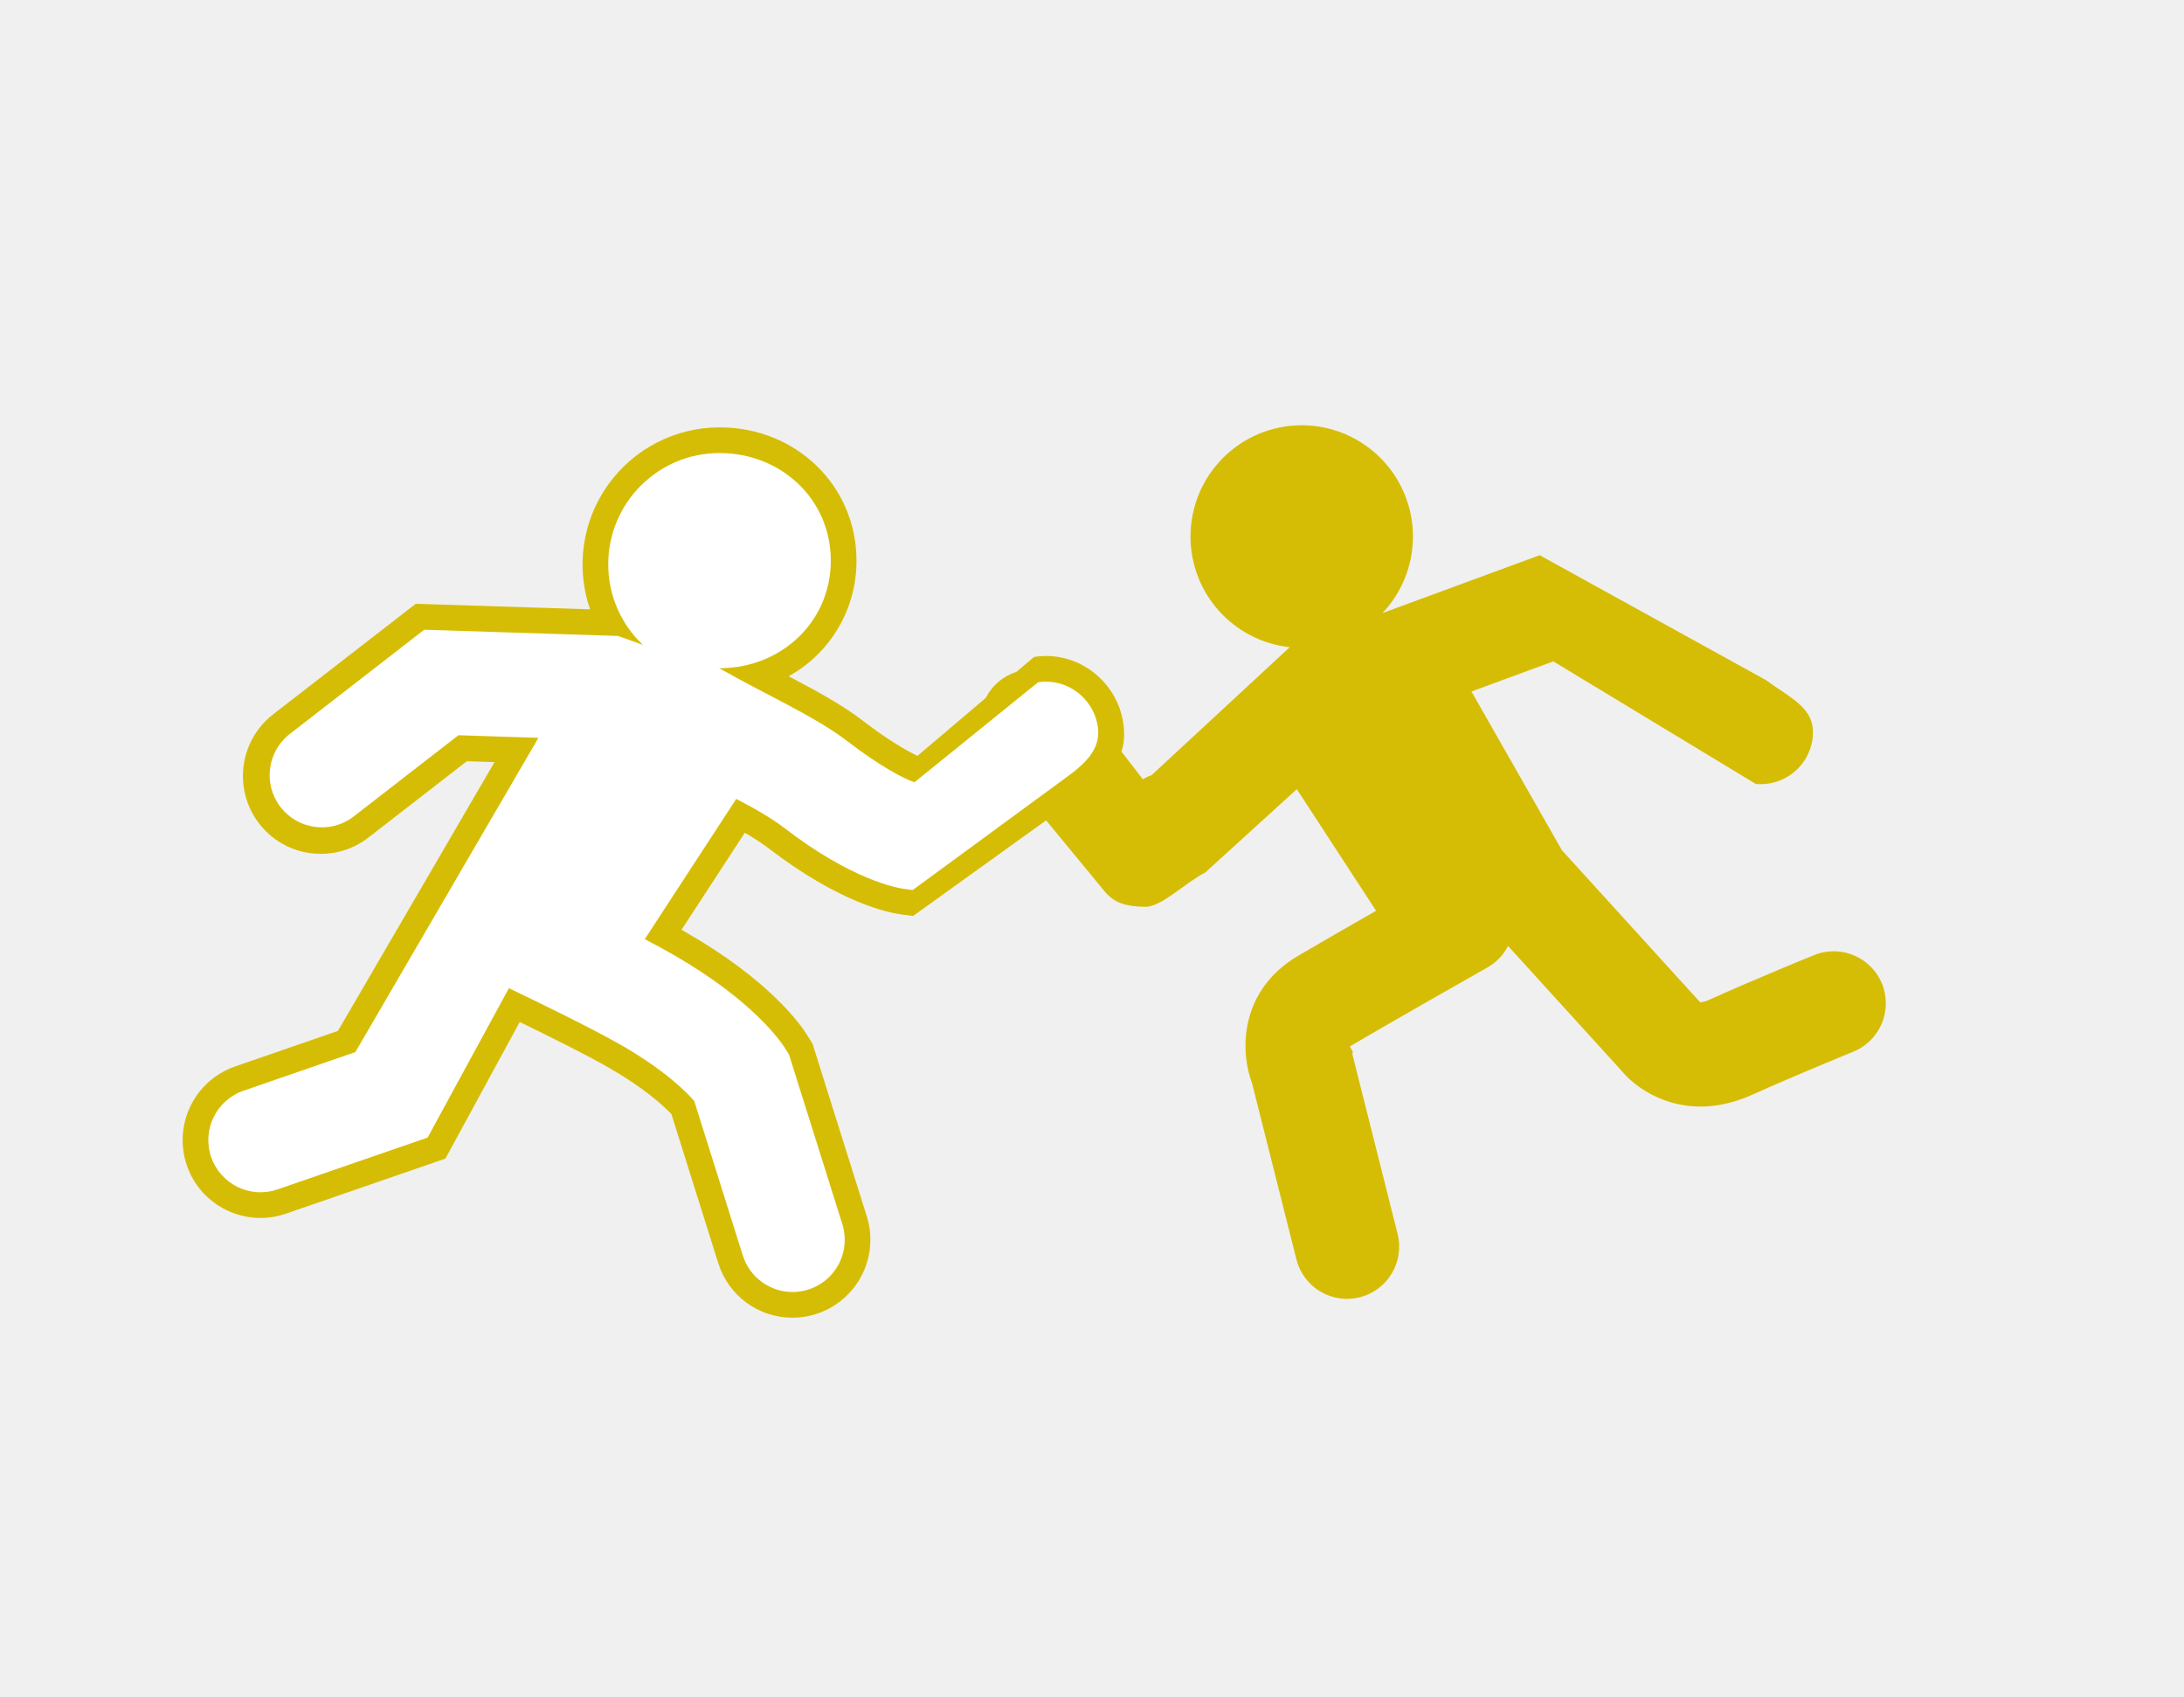
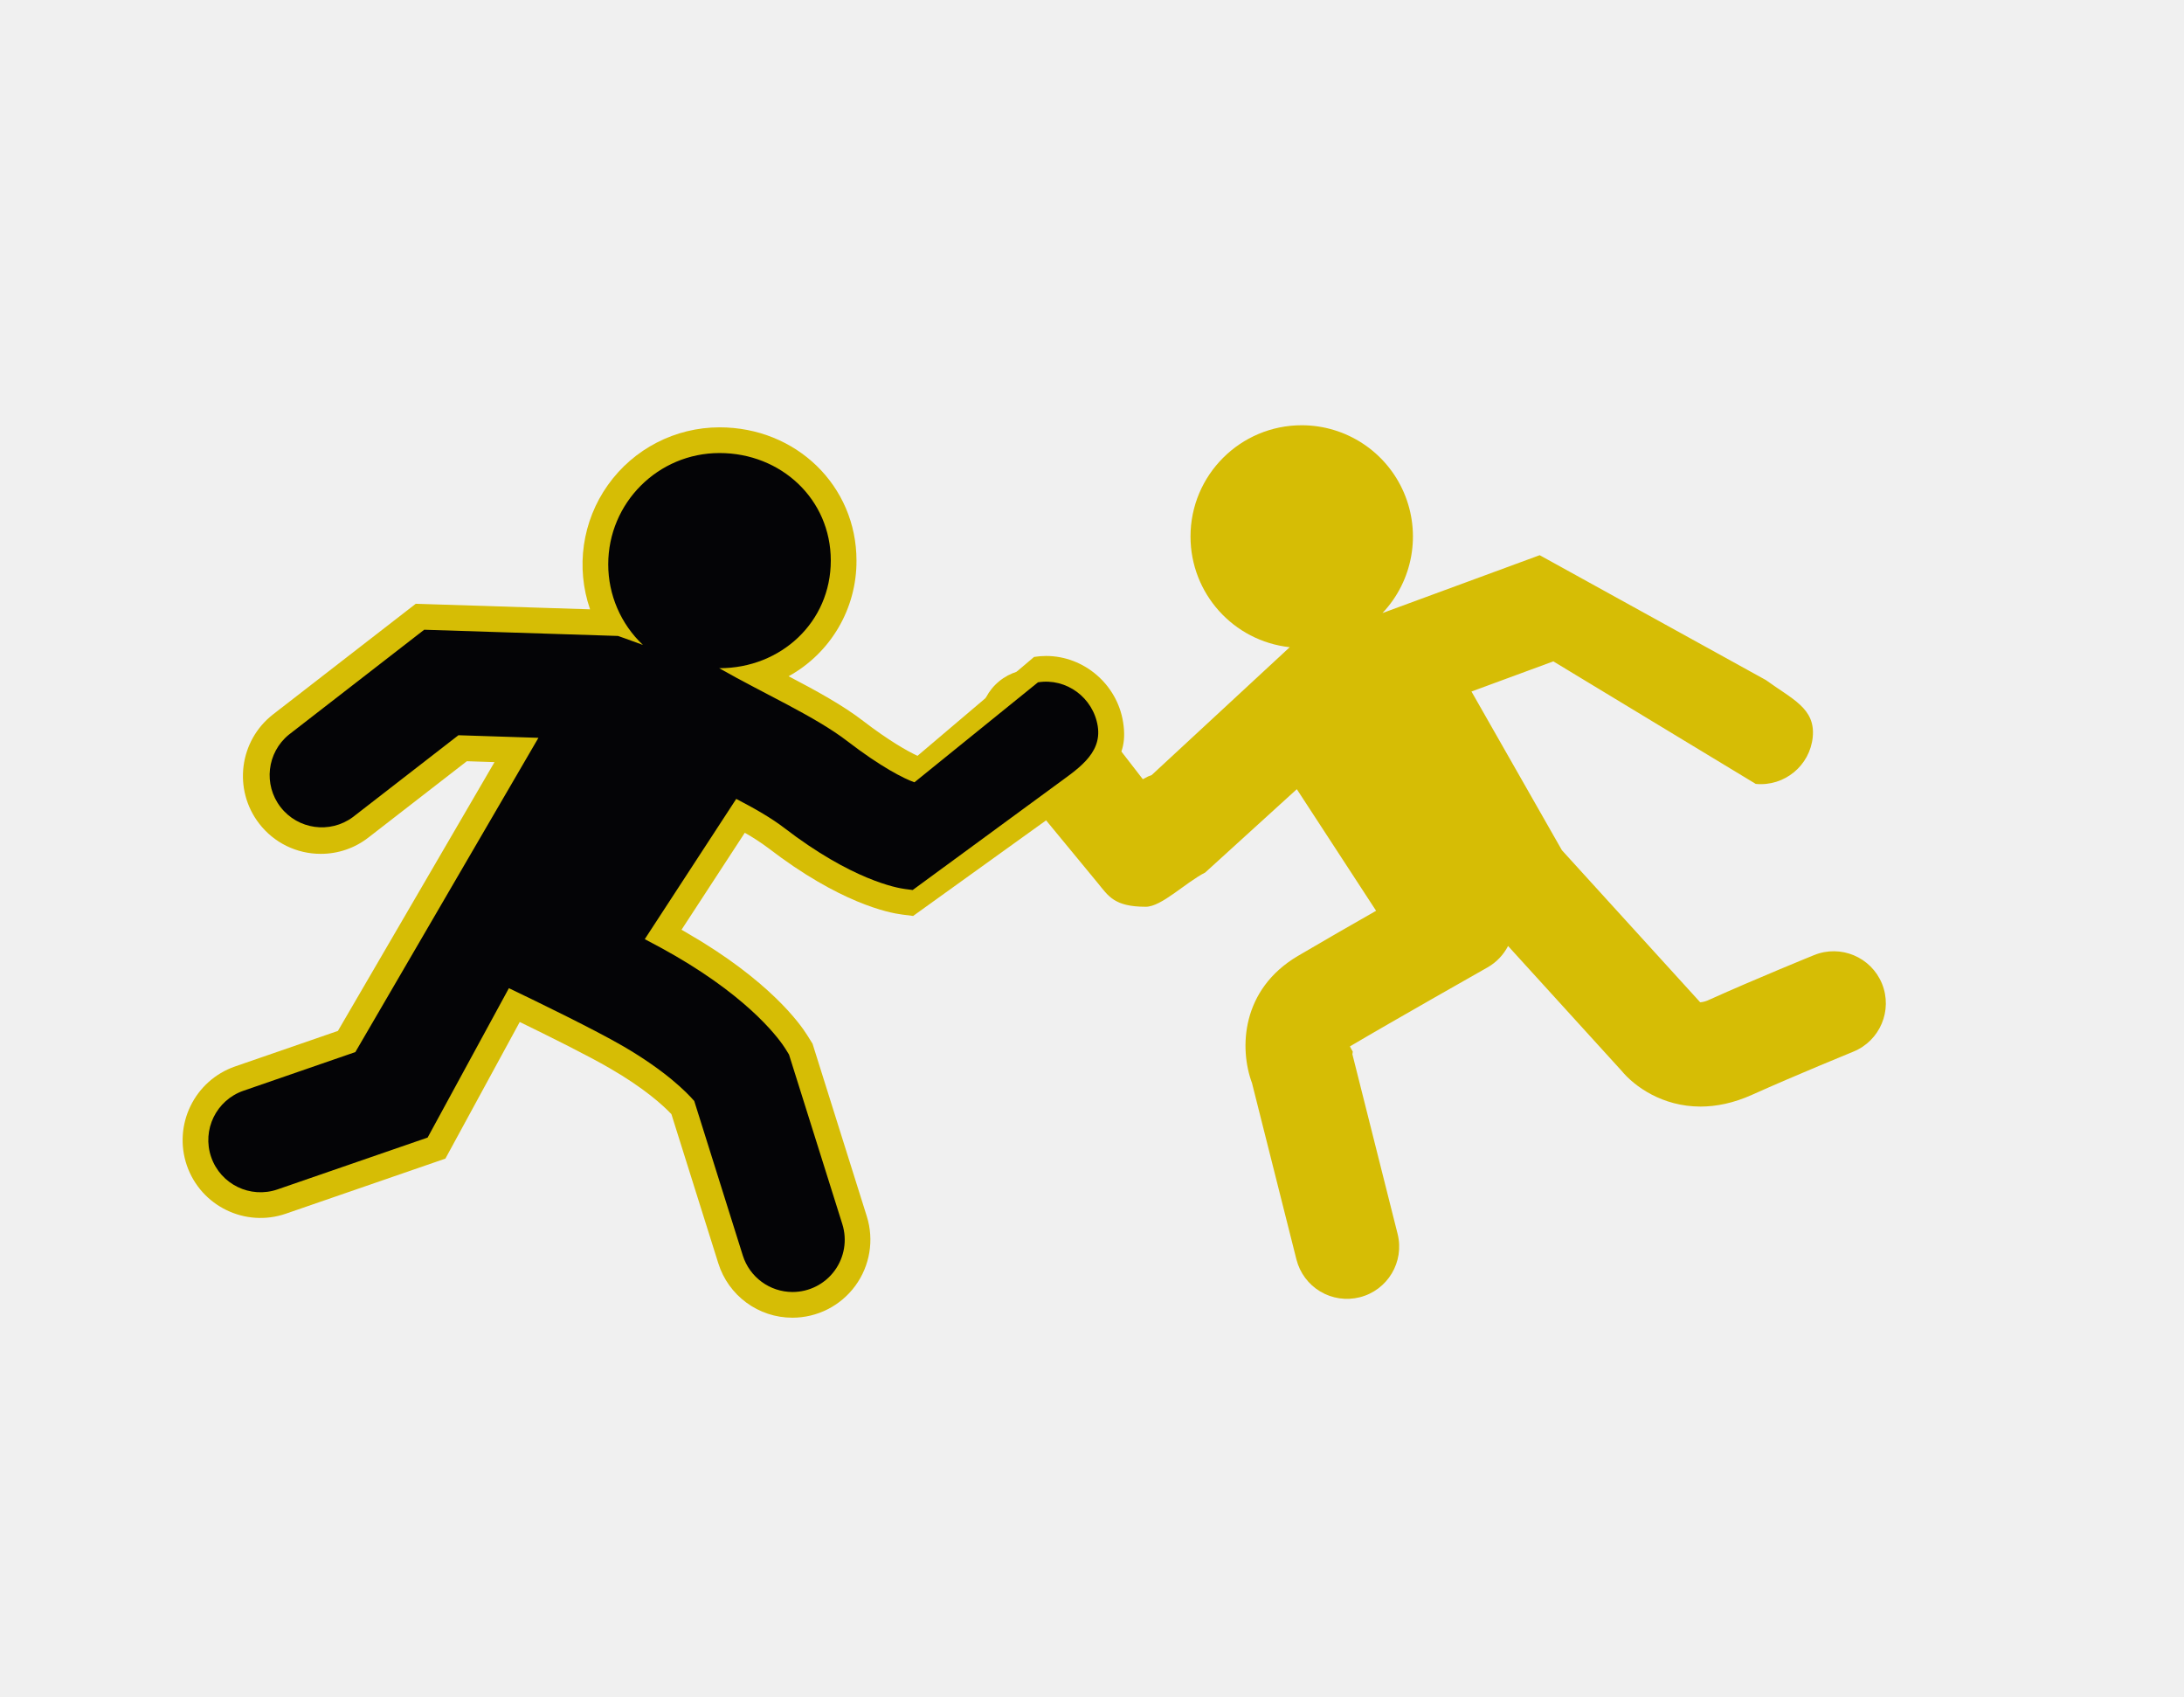
<svg xmlns="http://www.w3.org/2000/svg" width="85" height="66" viewBox="0 0 85 66">
  <path fill="#D6BD05" d="M70.602 37.162c-.092.037-2.259.918-4.078 1.736a.953.953 0 0 1-.353.1l-5.382-5.916-3.52-6.176 3.186-1.173 7.878 4.768a2.034 2.034 0 0 0 2.218-1.825c.108-1.116-.796-1.468-1.824-2.216l-8.803-4.858-6.119 2.251a4.33 4.33 0 0 0-3.14-7.307 4.329 4.329 0 0 0-4.331 4.33 4.332 4.332 0 0 0 3.861 4.306l-5.375 4.977-.139.052-.129.069a.652.652 0 0 1-.074.038l-2.752-3.552a2.03 2.03 0 0 0-3.132 2.583l4.128 5.006c.415.504.637.926 1.871.926.616 0 1.54-.938 2.312-1.332l3.566-3.243 3.086 4.731a253.928 253.928 0 0 0-3.048 1.76c-2.204 1.304-2.284 3.592-1.782 4.943l1.729 6.863a2.028 2.028 0 0 0 2.464 1.472 2.032 2.032 0 0 0 1.474-2.465l-1.76-6.992.016-.099-.108-.194-.002-.012a.581.581 0 0 1 .039-.023c1.567-.928 5.276-3.028 5.313-3.049.355-.201.627-.496.801-.834l4.414 4.852c.511.619 1.597 1.396 3.076 1.396.606 0 1.28-.131 2.008-.459 1.748-.785 3.916-1.666 3.938-1.677a2.03 2.03 0 0 0 1.117-2.646 2.031 2.031 0 0 0-2.644-1.111" />
  <path fill="#D6BD05" d="M30.844 51.27a3.019 3.019 0 0 1-2.89-2.123l-1.823-5.797c-.332-.35-1.062-1.014-2.404-1.789-.825-.479-2.325-1.226-3.499-1.797l-2.893 5.316-6.209 2.143a3.032 3.032 0 0 1-3.853-1.875 3.036 3.036 0 0 1 1.876-3.854l4.003-1.383 6.094-10.458-1.077-.035-3.829 2.968a3.002 3.002 0 0 1-1.854.636 3.016 3.016 0 0 1-2.397-1.174 3.035 3.035 0 0 1 .539-4.253l5.553-4.303 6.784.216a5.336 5.336 0 0 1 5.038-7.081c2.989 0 5.331 2.278 5.331 5.185a5.113 5.113 0 0 1-2.641 4.5c1.088.571 2.104 1.125 2.902 1.74.986.757 1.72 1.175 2.114 1.356l4.537-3.848c.153-.024.312-.037.469-.037 1.474 0 2.762 1.105 2.995 2.572.265 1.654-.772 2.122-2.515 3.478l-5.657 4.066-.433-.056c-.517-.065-2.422-.446-5.205-2.587a8.504 8.504 0 0 0-.913-.594l-2.462 3.773.241.14c3.158 1.828 4.359 3.496 4.651 3.963l.206.33 2.113 6.72a3.035 3.035 0 0 1-2.892 3.942" />
-   <path fill="#FFF" d="M9.476 42.439l4.354-1.504 7.125-12.227-3.113-.101-4.114 3.189a2.031 2.031 0 0 1-2.487-3.21l5.269-4.084 7.543.242.298.105c.102.036.338.12.671.244a4.309 4.309 0 0 1-1.35-3.135c0-2.392 1.939-4.331 4.331-4.331s4.331 1.793 4.331 4.185c0 2.393-1.939 4.187-4.331 4.187h-.013c1.756 1 3.741 1.878 4.996 2.845 1.296.996 2.203 1.456 2.604 1.594l4.808-3.89c1.107-.177 2.148.597 2.325 1.704.176 1.106-.843 1.707-1.685 2.333l-5.516 4.044-.29-.037c-.323-.041-2.075-.352-4.722-2.388-.463-.356-1.12-.74-1.856-1.12l-3.56 5.458c.44.229.844.448 1.171.639 3.039 1.76 4.12 3.332 4.306 3.629l.137.222 2.075 6.597a2.032 2.032 0 0 1-1.938 2.641 2.032 2.032 0 0 1-1.936-1.422l-1.889-6.009c-.296-.342-1.118-1.176-2.791-2.146-1.082-.627-3.254-1.685-4.423-2.244l-3.163 5.812-5.842 2.017a2.03 2.03 0 0 1-1.325-3.839" />
+   <path fill="#040406" d="M9.476 42.439l4.354-1.504 7.125-12.227-3.113-.101-4.114 3.189a2.031 2.031 0 0 1-2.487-3.21l5.269-4.084 7.543.242.298.105c.102.036.338.12.671.244a4.309 4.309 0 0 1-1.35-3.135c0-2.392 1.939-4.331 4.331-4.331s4.331 1.793 4.331 4.185c0 2.393-1.939 4.187-4.331 4.187h-.013c1.756 1 3.741 1.878 4.996 2.845 1.296.996 2.203 1.456 2.604 1.594l4.808-3.89c1.107-.177 2.148.597 2.325 1.704.176 1.106-.843 1.707-1.685 2.333l-5.516 4.044-.29-.037c-.323-.041-2.075-.352-4.722-2.388-.463-.356-1.12-.74-1.856-1.12l-3.56 5.458c.44.229.844.448 1.171.639 3.039 1.76 4.12 3.332 4.306 3.629l.137.222 2.075 6.597a2.032 2.032 0 0 1-1.938 2.641 2.032 2.032 0 0 1-1.936-1.422l-1.889-6.009c-.296-.342-1.118-1.176-2.791-2.146-1.082-.627-3.254-1.685-4.423-2.244l-3.163 5.812-5.842 2.017a2.03 2.03 0 0 1-1.325-3.839" />
</svg>
